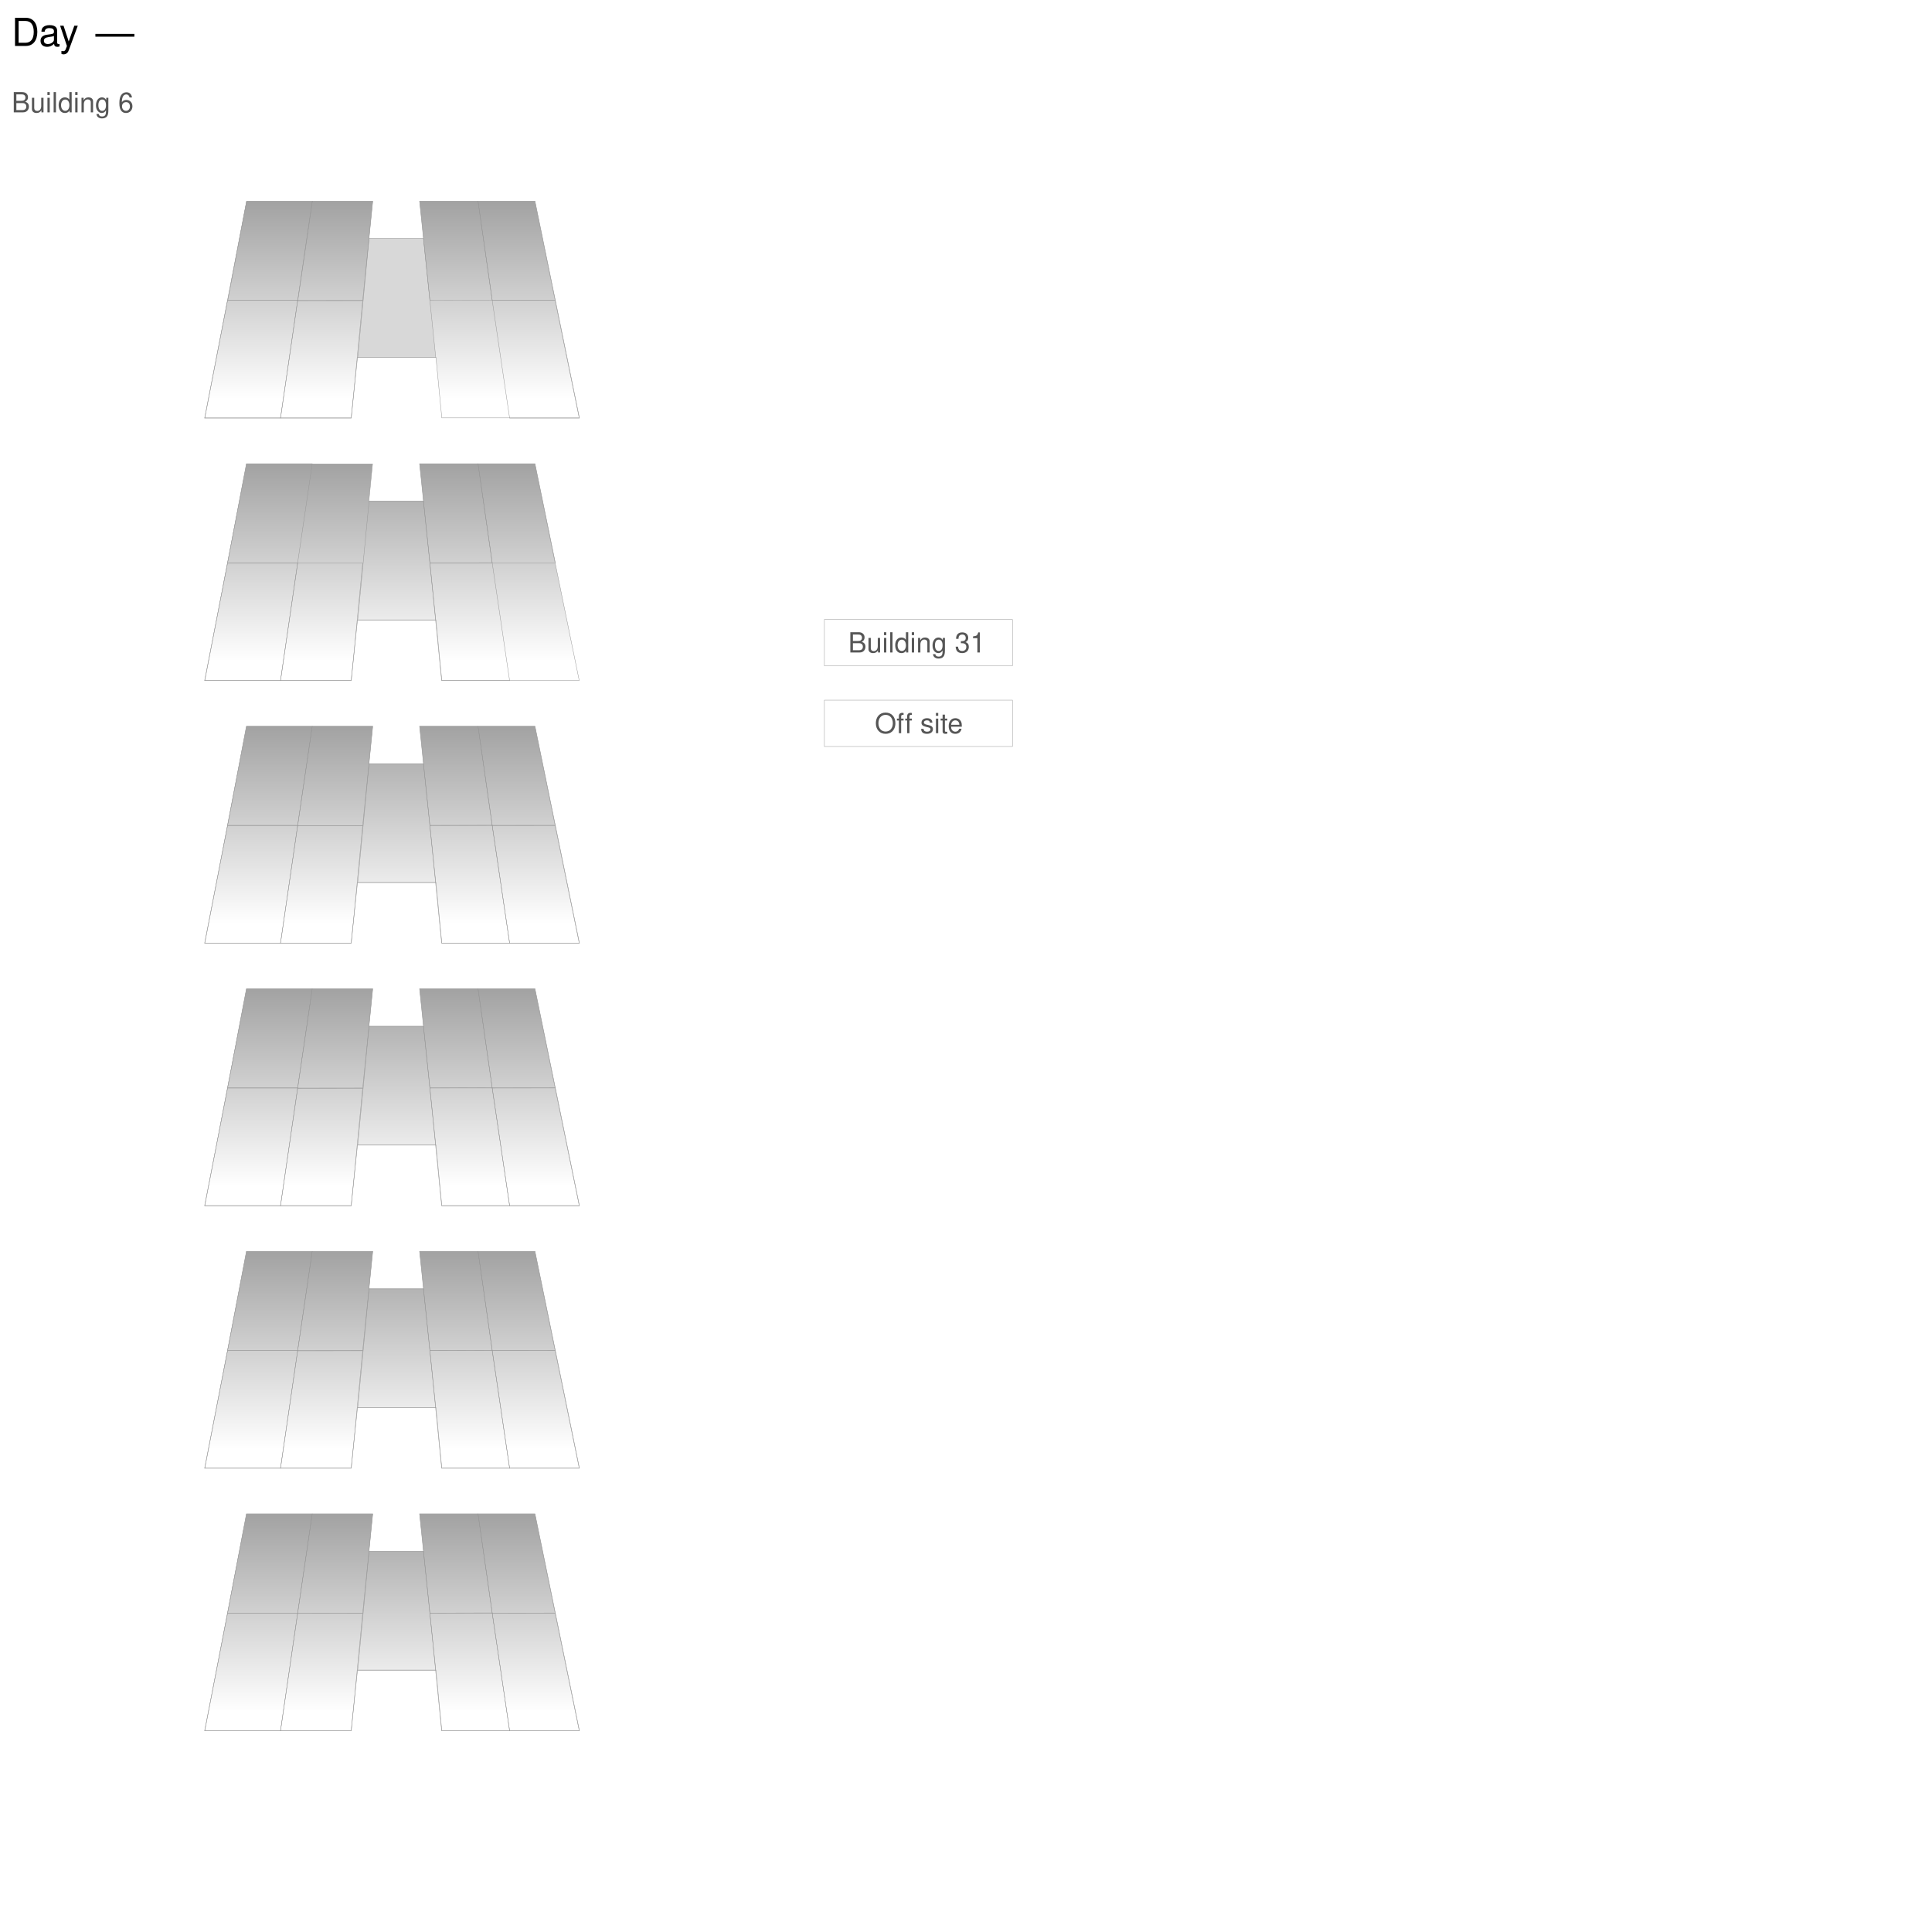
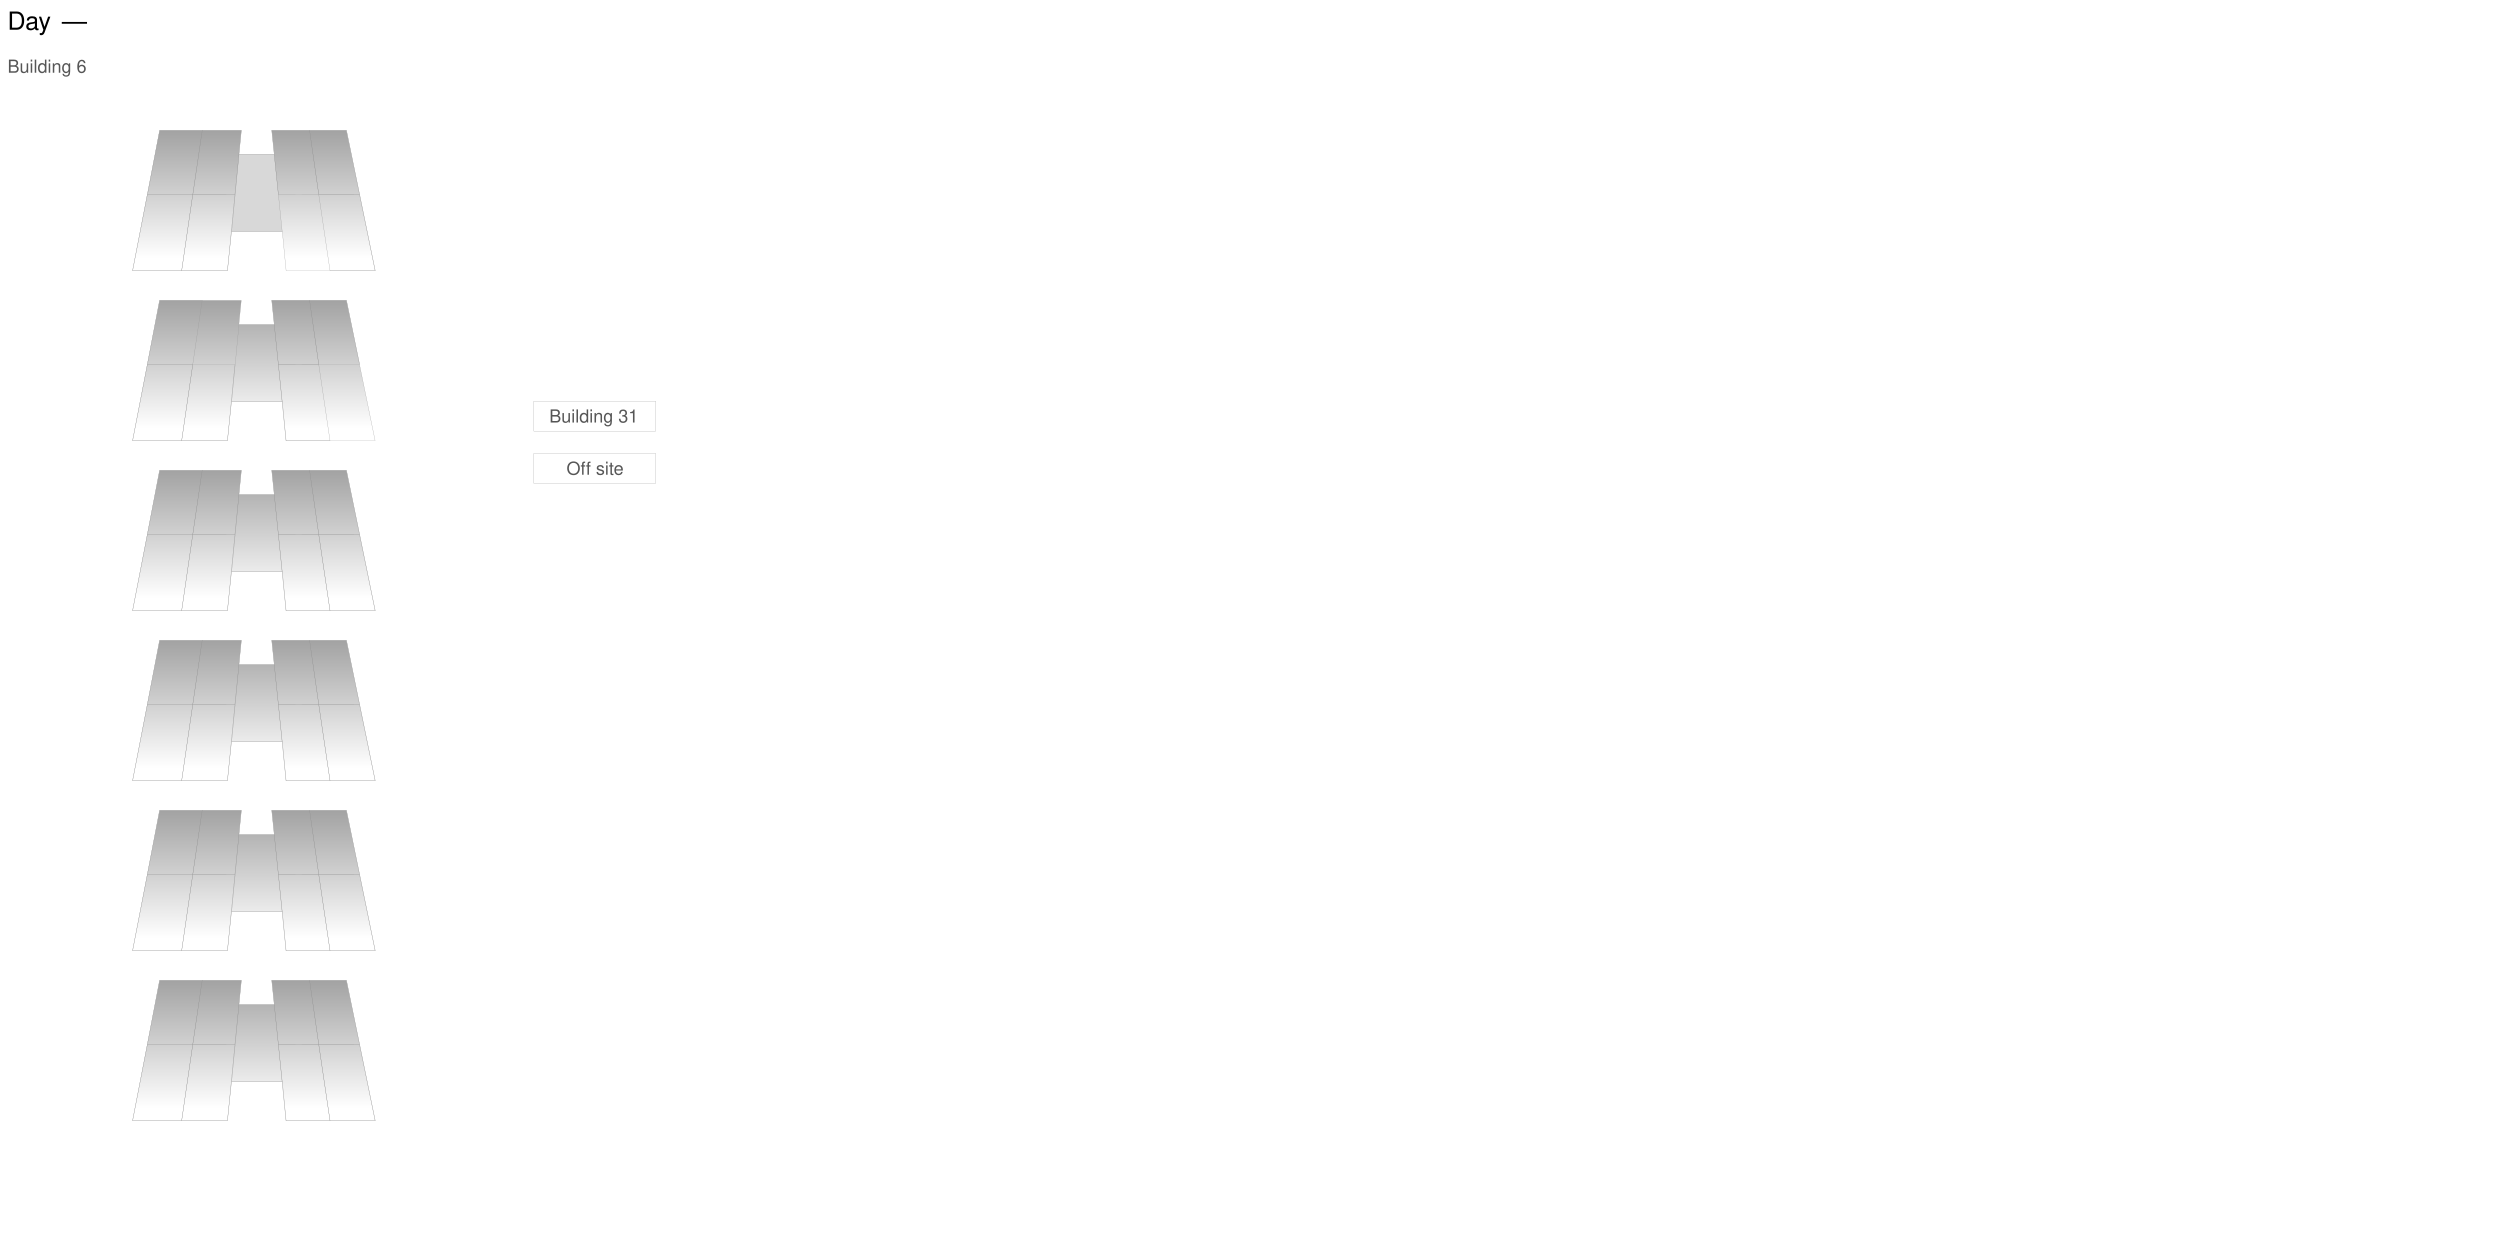
- <svg xmlns="http://www.w3.org/2000/svg" width="5000px" height="5004px" viewBox="0 0 5000 5004" version="1.1">
+ <svg xmlns="http://www.w3.org/2000/svg" width="10000px" height="5004px" viewBox="0 0 10000 5004" version="1.1">
  <defs>
    <linearGradient x1="50%" y1="-12.989%" x2="50%" y2="91.212%" id="linearGradient-1">
      <stop stop-color="#959595" offset="0%" />
      <stop stop-color="#FFFFFF" offset="100%" />
    </linearGradient>
  </defs>
-   <g id="Day-1" stroke="none" stroke-width="1" fill="none" fill-rule="evenodd">
-     <path d="M1087.382,521.5 L1385.438,521.5 L1500.387,1082.5 L1144.454,1082.5 L1129.223,925.5 L926.134,925.5 L909.55,1082.5 L530.606,1082.5 L638.69,521.5 L965.023,521.5 L955.448,618.5 L1097.555,618.5 L1087.382,521.5 Z" id="Combined-Shape-Copy-6" stroke="#979797" fill="url(#linearGradient-1)" />
-     <polygon id="zone_7_1" stroke="#979797" fill="#D8D8D8" points="956 618 1097 618 1128.769 926 926.584 926" />
-     <polygon id="zone_7_2" stroke="#979797" points="771 778.5 726.574 1083 910 1083 939.5 778.5" />
-     <polygon id="zone_7_3" stroke="#979797" points="589.504 777.961 530 1083 726.574 1083 771 777.961" />
-     <polygon id="zone_7_6" stroke="#979797" points="1238.242 521 1275 777.5 1113.537 777.961 1086.826 521" />
-     <polygon id="zone_7_7" stroke="#979797" points="1438.535 777.961 1275 777.961 1238.242 521 1385.846 521" />
-     <polygon id="zone_7_9" points="1113.537 777.961 1275 777.961 1320.105 1083 1144 1083" />
-     <polygon id="zone_7_8" stroke="#979797" points="1275 777.961 1438.535 777.731 1501 1083 1320.105 1083" />
-     <polygon id="zone_7_4" stroke="#979797" points="638.773 521 590 777.961 771.496 777.961 809.277 521" />
-     <polygon id="zone_7_5" stroke="#979797" points="808.781 521 965.575 521 939.5 778.25 771 778.5" />
-     <path d="M965.023,1201.5 L955.448,1298.5 L1097.555,1298.5 L1087.382,1201.5 L1385.438,1201.5 L1500.387,1762.5 L1144.454,1762.5 L1129.223,1605.5 L926.134,1605.5 L909.55,1762.5 L530.606,1762.5 L638.69,1201.5 L965.023,1201.5 Z" id="Combined-Shape-Copy-6" stroke="#979797" fill="url(#linearGradient-1)" />
-     <polygon id="zone_6_4" stroke="#979797" points="638.277 1201 589.504 1457.961 771 1457.961 808.781 1201" />
-     <polygon id="zone_6_2" stroke="#979797" points="771 1458.5 726.574 1763 910 1763 939.5 1458.5" />
-     <polygon id="zone_6_3" stroke="#979797" points="589.504 1457.961 530 1763 726.574 1763 771 1457.961" />
-     <polygon id="zone_6_6" stroke="#979797" points="1238.242 1201 1275 1457.5 1113.537 1457.961 1086.826 1201" />
-     <polygon id="zone_6_7" stroke="#979797" points="1438.535 1457.961 1275 1457.961 1238.242 1201 1385.846 1201" />
-     <polygon id="zone_6_9" stroke="#979797" points="1113.537 1457.961 1275 1457.961 1320.105 1763 1144 1763" />
-     <polygon id="zone_6_8" points="1275 1457.961 1438.535 1457.731 1501 1763 1320.105 1763" />
-     <polygon id="zone_6_5" points="808.781 1201 965.575 1201 939.5 1458.25 771 1458.5" />
-     <polygon id="zone_6_1" stroke="#979797" points="956 1298 1097 1298 1128.769 1606 926.584 1606" />
-     <path d="M1385.438,1881.5 L1500.387,2442.5 L1144.454,2442.5 L1129.223,2285.5 L926.134,2285.5 L909.55,2442.5 L530.606,2442.5 L638.69,1881.5 L965.023,1881.5 L955.448,1978.5 L1097.555,1978.5 L1087.382,1881.5 L1385.438,1881.5 Z" id="Combined-Shape-Copy-6" stroke="#979797" fill="url(#linearGradient-1)" />
-     <polygon id="zone_5_4" stroke="#979797" points="638.277 1881 589.504 2137.961 771 2137.961 808.781 1881" />
-     <polygon id="zone_5_2" stroke="#979797" points="771 2138.5 726.574 2443 910 2443 939.5 2138.5" />
-     <polygon id="zone_5_3" stroke="#979797" points="589.504 2137.961 530 2443 726.574 2443 771 2137.961" />
-     <polygon id="zone_5_6" stroke="#979797" points="1238.242 1881 1275 2137.5 1113.537 2137.961 1086.826 1881" />
-     <polygon id="zone_5_7" stroke="#979797" points="1438.535 2137.961 1275 2137.961 1238.242 1881 1385.846 1881" />
-     <polygon id="zone_5_9" stroke="#979797" points="1113.537 2137.961 1275 2137.961 1320.105 2443 1144 2443" />
-     <polygon id="zone_5_8" stroke="#979797" points="1275 2137.961 1438.535 2137.731 1501 2443 1320.105 2443" />
-     <polygon id="zone_5_5" stroke="#979797" points="808.781 1881 965.575 1881 939.5 2138.25 771 2138.5" />
-     <polygon id="zone_5_1" stroke="#979797" points="956 1978 1097 1978 1128.769 2286 926.584 2286" />
-     <path d="M965.023,2561.5 L955.448,2658.5 L1097.555,2658.5 L1087.382,2561.5 L1385.438,2561.5 L1500.387,3122.5 L1144.454,3122.5 L1129.223,2965.5 L926.134,2965.5 L909.55,3122.5 L530.606,3122.5 L638.69,2561.5 L965.023,2561.5 Z" id="Combined-Shape-Copy-6" stroke="#979797" fill="url(#linearGradient-1)" />
-     <polygon id="zone_4_4" stroke="#979797" points="638.277 2561 589.504 2817.961 771 2817.961 808.781 2561" />
-     <polygon id="zone_4_2" stroke="#979797" points="771 2818.5 726.574 3123 910 3123 939.5 2818.5" />
-     <polygon id="zone_4_3" stroke="#979797" points="589.504 2817.961 530 3123 726.574 3123 771 2817.961" />
-     <polygon id="zone_4_6" stroke="#979797" points="1238.242 2561 1275 2817.5 1113.537 2817.961 1086.826 2561" />
-     <polygon id="zone_4_7" stroke="#979797" points="1438.535 2817.961 1275 2817.961 1238.242 2561 1385.846 2561" />
-     <polygon id="zone_4_9" stroke="#979797" points="1113.537 2817.961 1275 2817.961 1320.105 3123 1144 3123" />
-     <polygon id="zone_4_8" stroke="#979797" points="1275 2817.961 1438.535 2817.731 1501 3123 1320.105 3123" />
-     <polygon id="zone_4_5" stroke="#979797" points="808.781 2561 965.575 2561 939.5 2818.25 771 2818.5" />
-     <polygon id="zone_4_1" stroke="#979797" points="956 2658 1097 2658 1128.769 2966 926.584 2966" />
-     <path d="M1087.382,3241.5 L1385.438,3241.5 L1500.387,3802.5 L1144.454,3802.5 L1129.223,3645.5 L926.134,3645.5 L909.55,3802.5 L530.606,3802.5 L638.69,3241.5 L965.023,3241.5 L955.448,3338.5 L1097.555,3338.5 L1087.382,3241.5 Z" id="Combined-Shape-Copy-6" stroke="#979797" fill="url(#linearGradient-1)" />
-     <polygon id="zone_3_4" stroke="#979797" points="638.277 3241 589.504 3497.961 771 3497.961 808.781 3241" />
-     <polygon id="zone_3_2" stroke="#979797" points="771 3498.5 726.574 3803 910 3803 939.5 3498.5" />
-     <polygon id="zone_3_3" stroke="#979797" points="589.504 3497.961 530 3803 726.574 3803 771 3497.961" />
-     <polygon id="zone_3_6" stroke="#979797" points="1238.242 3241 1275 3497.5 1113.537 3497.961 1086.826 3241" />
-     <polygon id="zone_3_7" stroke="#979797" points="1438.535 3497.961 1275 3497.961 1238.242 3241 1385.846 3241" />
-     <polygon id="zone_3_9" stroke="#979797" points="1113.537 3497.961 1275 3497.961 1320.105 3803 1144 3803" />
-     <polygon id="zone_3_8" stroke="#979797" points="1275 3497.961 1438.535 3497.731 1501 3803 1320.105 3803" />
-     <polygon id="zone_3_5" stroke="#979797" points="808.781 3241 965.575 3241 939.5 3498.25 771 3498.5" />
-     <polygon id="zone_3_1" stroke="#979797" points="956 3338 1097 3338 1128.769 3646 926.584 3646" />
-     <path d="M965.023,3921.5 L955.448,4018.5 L1097.555,4018.5 L1087.382,3921.5 L1385.438,3921.5 L1500.387,4482.5 L1144.454,4482.5 L1129.223,4325.5 L926.134,4325.5 L909.55,4482.5 L530.606,4482.5 L638.69,3921.5 L965.023,3921.5 Z" id="Combined-Shape-Copy-6" stroke="#979797" fill="url(#linearGradient-1)" />
-     <polygon id="zone_2_4" stroke="#979797" points="638.277 3921 589.504 4177.961 771 4177.961 808.781 3921" />
-     <polygon id="zone_2_2" stroke="#979797" points="771 4178.5 726.574 4483 910 4483 939.5 4178.5" />
-     <polygon id="zone_2_3" stroke="#979797" points="589.504 4177.961 530 4483 726.574 4483 771 4177.961" />
-     <polygon id="zone_6" stroke="#979797" points="1238.242 3921 1275 4177.5 1113.537 4177.961 1086.826 3921" />
-     <polygon id="zone_2_7" stroke="#979797" points="1438.535 4177.961 1275 4177.961 1238.242 3921 1385.846 3921" />
-     <polygon id="zone_2_9" stroke="#979797" points="1113.537 4177.961 1275 4177.961 1320.105 4483 1144 4483" />
-     <polygon id="zone_2_8" stroke="#979797" points="1275 4177.961 1438.535 4177.731 1501 4483 1320.105 4483" />
-     <polygon id="zone_2_5" stroke="#979797" points="808.781 3921 965.575 3921 939.5 4178.25 771 4178.5" />
-     <polygon id="zone_2_1" stroke="#979797" points="956 4018 1097 4018 1128.769 4326 926.584 4326" />
-     <text id="Day" font-family="Helvetica-Light, Helvetica" font-size="100" font-weight="300" fill="#000000">
-       <tspan x="30" y="119">Day</tspan>
-     </text>
-     <text id="Building-6" font-family="Helvetica-Light, Helvetica" font-size="72" font-weight="300" fill="#565656">
-       <tspan x="30" y="291">Building 6</tspan>
-     </text>
-     <text id="123" font-family="Helvetica-Light, Helvetica" font-size="72" font-weight="300" fill="#565656">
-       <tspan x="2197" y="1690">Building 31</tspan>
-     </text>
-     <rect id="zone_b31" stroke="#979797" x="2135.5" y="1604.5" width="487" height="120" />
-     <text id="zone_b31-copy" font-family="Helvetica-Light, Helvetica" font-size="72" font-weight="300" fill="#565656">
-       <tspan x="2266" y="1899">Off site</tspan>
-     </text>
-     <rect id="offSite" stroke="#979797" x="2135.5" y="1813.5" width="487" height="120" />
-     <text id="dayNumber" font-family="Helvetica-Light, Helvetica" font-size="100" font-weight="300" fill="#000000">
-       <tspan x="248" y="119">—</tspan>
-     </text>
+   <g id="Days" stroke="none" stroke-width="1" fill="none" fill-rule="evenodd">
+     <g id="day1" transform="translate(30, 22)">
+       <path d="M1355.438,499.5 L1470.387,1060.5 L1114.454,1060.5 L1099.223,903.5 L896.134,903.5 L879.55,1060.5 L500.606,1060.5 L608.69,499.5 L935.023,499.5 L925.448,596.5 L1067.555,596.5 L1057.382,499.5 L1355.438,499.5 Z" id="Combined-Shape-Copy-6" stroke="#979797" fill="url(#linearGradient-1)" />
+       <polygon id="zone_7_1" stroke="#979797" fill="#D8D8D8" points="926 596 1067 596 1098.769 904 896.584 904" />
+       <polygon id="zone_7_2" stroke="#979797" points="741 756.5 696.574 1061 880 1061 909.5 756.5" />
+       <polygon id="zone_7_3" stroke="#979797" points="559.504 755.961 500 1061 696.574 1061 741 755.961" />
+       <polygon id="zone_7_6" stroke="#979797" points="1208.242 499 1245 755.5 1083.537 755.961 1056.826 499" />
+       <polygon id="zone_7_7" stroke="#979797" points="1408.535 755.961 1245 755.961 1208.242 499 1355.846 499" />
+       <polygon id="zone_7_9" points="1083.537 755.961 1245 755.961 1290.105 1061 1114 1061" />
+       <polygon id="zone_7_8" stroke="#979797" points="1245 755.961 1408.535 755.731 1471 1061 1290.105 1061" />
+       <polygon id="zone_7_4" stroke="#979797" points="608.773 499 560 755.961 741.496 755.961 779.277 499" />
+       <polygon id="zone_7_5" stroke="#979797" points="778.781 499 935.575 499 909.5 756.25 741 756.5" />
+       <path d="M1057.382,1179.5 L1355.438,1179.5 L1470.387,1740.5 L1114.454,1740.5 L1099.223,1583.5 L896.134,1583.5 L879.55,1740.5 L500.606,1740.5 L608.69,1179.5 L935.023,1179.5 L925.448,1276.5 L1067.555,1276.5 L1057.382,1179.5 Z" id="Combined-Shape-Copy-6" stroke="#979797" fill="url(#linearGradient-1)" />
+       <polygon id="zone_6_4" stroke="#979797" points="608.277 1179 559.504 1435.961 741 1435.961 778.781 1179" />
+       <polygon id="zone_6_2" stroke="#979797" points="741 1436.5 696.574 1741 880 1741 909.5 1436.5" />
+       <polygon id="zone_6_3" stroke="#979797" points="559.504 1435.961 500 1741 696.574 1741 741 1435.961" />
+       <polygon id="zone_6_6" stroke="#979797" points="1208.242 1179 1245 1435.5 1083.537 1435.961 1056.826 1179" />
+       <polygon id="zone_6_7" stroke="#979797" points="1408.535 1435.961 1245 1435.961 1208.242 1179 1355.846 1179" />
+       <polygon id="zone_6_9" stroke="#979797" points="1083.537 1435.961 1245 1435.961 1290.105 1741 1114 1741" />
+       <polygon id="zone_6_8" points="1245 1435.961 1408.535 1435.731 1471 1741 1290.105 1741" />
+       <polygon id="zone_6_5" points="778.781 1179 935.575 1179 909.5 1436.25 741 1436.5" />
+       <polygon id="zone_6_1" stroke="#979797" points="926 1276 1067 1276 1098.769 1584 896.584 1584" />
+       <path d="M935.023,1859.5 L925.448,1956.5 L1067.555,1956.5 L1057.382,1859.5 L1355.438,1859.5 L1470.387,2420.5 L1114.454,2420.5 L1099.223,2263.5 L896.134,2263.5 L879.55,2420.5 L500.606,2420.5 L608.69,1859.5 L935.023,1859.5 Z" id="Combined-Shape-Copy-6" stroke="#979797" fill="url(#linearGradient-1)" />
+       <polygon id="zone_5_4" stroke="#979797" points="608.277 1859 559.504 2115.961 741 2115.961 778.781 1859" />
+       <polygon id="zone_5_2" stroke="#979797" points="741 2116.5 696.574 2421 880 2421 909.5 2116.5" />
+       <polygon id="zone_5_3" stroke="#979797" points="559.504 2115.961 500 2421 696.574 2421 741 2115.961" />
+       <polygon id="zone_5_6" stroke="#979797" points="1208.242 1859 1245 2115.5 1083.537 2115.961 1056.826 1859" />
+       <polygon id="zone_5_7" stroke="#979797" points="1408.535 2115.961 1245 2115.961 1208.242 1859 1355.846 1859" />
+       <polygon id="zone_5_9" stroke="#979797" points="1083.537 2115.961 1245 2115.961 1290.105 2421 1114 2421" />
+       <polygon id="zone_5_8" stroke="#979797" points="1245 2115.961 1408.535 2115.731 1471 2421 1290.105 2421" />
+       <polygon id="zone_5_5" stroke="#979797" points="778.781 1859 935.575 1859 909.5 2116.25 741 2116.5" />
+       <polygon id="zone_5_1" stroke="#979797" points="926 1956 1067 1956 1098.769 2264 896.584 2264" />
+       <path d="M608.69,2539.5 L935.023,2539.5 L925.448,2636.5 L1067.555,2636.5 L1057.382,2539.5 L1355.438,2539.5 L1470.387,3100.5 L1114.454,3100.5 L1099.223,2943.5 L896.134,2943.5 L879.55,3100.5 L500.606,3100.5 L608.69,2539.5 Z" id="Combined-Shape-Copy-6" stroke="#979797" fill="url(#linearGradient-1)" />
+       <polygon id="zone_4_4" stroke="#979797" points="608.277 2539 559.504 2795.961 741 2795.961 778.781 2539" />
+       <polygon id="zone_4_2" stroke="#979797" points="741 2796.5 696.574 3101 880 3101 909.5 2796.5" />
+       <polygon id="zone_4_3" stroke="#979797" points="559.504 2795.961 500 3101 696.574 3101 741 2795.961" />
+       <polygon id="zone_4_6" stroke="#979797" points="1208.242 2539 1245 2795.5 1083.537 2795.961 1056.826 2539" />
+       <polygon id="zone_4_7" stroke="#979797" points="1408.535 2795.961 1245 2795.961 1208.242 2539 1355.846 2539" />
+       <polygon id="zone_4_9" stroke="#979797" points="1083.537 2795.961 1245 2795.961 1290.105 3101 1114 3101" />
+       <polygon id="zone_4_8" stroke="#979797" points="1245 2795.961 1408.535 2795.731 1471 3101 1290.105 3101" />
+       <polygon id="zone_4_5" stroke="#979797" points="778.781 2539 935.575 2539 909.5 2796.25 741 2796.5" />
+       <polygon id="zone_4_1" stroke="#979797" points="926 2636 1067 2636 1098.769 2944 896.584 2944" />
+       <path d="M935.023,3219.5 L925.448,3316.5 L1067.555,3316.5 L1057.382,3219.5 L1355.438,3219.5 L1470.387,3780.5 L1114.454,3780.5 L1099.223,3623.5 L896.134,3623.5 L879.55,3780.5 L500.606,3780.5 L608.69,3219.5 L935.023,3219.5 Z" id="Combined-Shape-Copy-6" stroke="#979797" fill="url(#linearGradient-1)" />
+       <polygon id="zone_3_4" stroke="#979797" points="608.277 3219 559.504 3475.961 741 3475.961 778.781 3219" />
+       <polygon id="zone_3_2" stroke="#979797" points="741 3476.5 696.574 3781 880 3781 909.5 3476.5" />
+       <polygon id="zone_3_3" stroke="#979797" points="559.504 3475.961 500 3781 696.574 3781 741 3475.961" />
+       <polygon id="zone_3_6" stroke="#979797" points="1208.242 3219 1245 3475.5 1083.537 3475.961 1056.826 3219" />
+       <polygon id="zone_3_7" stroke="#979797" points="1408.535 3475.961 1245 3475.961 1208.242 3219 1355.846 3219" />
+       <polygon id="zone_3_9" stroke="#979797" points="1083.537 3475.961 1245 3475.961 1290.105 3781 1114 3781" />
+       <polygon id="zone_3_8" stroke="#979797" points="1245 3475.961 1408.535 3475.731 1471 3781 1290.105 3781" />
+       <polygon id="zone_3_5" stroke="#979797" points="778.781 3219 935.575 3219 909.5 3476.25 741 3476.5" />
+       <polygon id="zone_3_1" stroke="#979797" points="926 3316 1067 3316 1098.769 3624 896.584 3624" />
+       <path d="M935.023,3899.5 L925.448,3996.5 L1067.555,3996.5 L1057.382,3899.5 L1355.438,3899.5 L1470.387,4460.5 L1114.454,4460.5 L1099.223,4303.5 L896.134,4303.5 L879.55,4460.5 L500.606,4460.5 L608.69,3899.5 L935.023,3899.5 Z" id="Combined-Shape-Copy-6" stroke="#979797" fill="url(#linearGradient-1)" />
+       <polygon id="zone_2_4" stroke="#979797" points="608.277 3899 559.504 4155.961 741 4155.961 778.781 3899" />
+       <polygon id="zone_2_2" stroke="#979797" points="741 4156.5 696.574 4461 880 4461 909.5 4156.5" />
+       <polygon id="zone_2_3" stroke="#979797" points="559.504 4155.961 500 4461 696.574 4461 741 4155.961" />
+       <polygon id="zone_6" stroke="#979797" points="1208.242 3899 1245 4155.5 1083.537 4155.961 1056.826 3899" />
+       <polygon id="zone_2_7" stroke="#979797" points="1408.535 4155.961 1245 4155.961 1208.242 3899 1355.846 3899" />
+       <polygon id="zone_2_9" stroke="#979797" points="1083.537 4155.961 1245 4155.961 1290.105 4461 1114 4461" />
+       <polygon id="zone_2_8" stroke="#979797" points="1245 4155.961 1408.535 4155.731 1471 4461 1290.105 4461" />
+       <polygon id="zone_2_5" stroke="#979797" points="778.781 3899 935.575 3899 909.5 4156.25 741 4156.5" />
+       <polygon id="zone_2_1" stroke="#979797" points="926 3996 1067 3996 1098.769 4304 896.584 4304" />
+       <text id="Day" font-family="Helvetica-Light, Helvetica" font-size="100" font-weight="300" fill="#000000">
+         <tspan x="0" y="97">Day</tspan>
+       </text>
+       <text id="Building-6" font-family="Helvetica-Light, Helvetica" font-size="72" font-weight="300" fill="#565656">
+         <tspan x="0" y="269">Building 6</tspan>
+       </text>
+       <text id="123" font-family="Helvetica-Light, Helvetica" font-size="72" font-weight="300" fill="#565656">
+         <tspan x="2167" y="1668">Building 31</tspan>
+       </text>
+       <rect id="zone_b31" stroke="#979797" x="2105.5" y="1582.5" width="487" height="120" />
+       <text id="zone_b31-copy" font-family="Helvetica-Light, Helvetica" font-size="72" font-weight="300" fill="#565656">
+         <tspan x="2236" y="1877">Off site</tspan>
+       </text>
+       <rect id="offSite" stroke="#979797" x="2105.5" y="1791.5" width="487" height="120" />
+       <text id="dayNumber" font-family="Helvetica-Light, Helvetica" font-size="100" font-weight="300" fill="#000000">
+         <tspan x="218" y="97">—</tspan>
+       </text>
+     </g>
  </g>
</svg>
